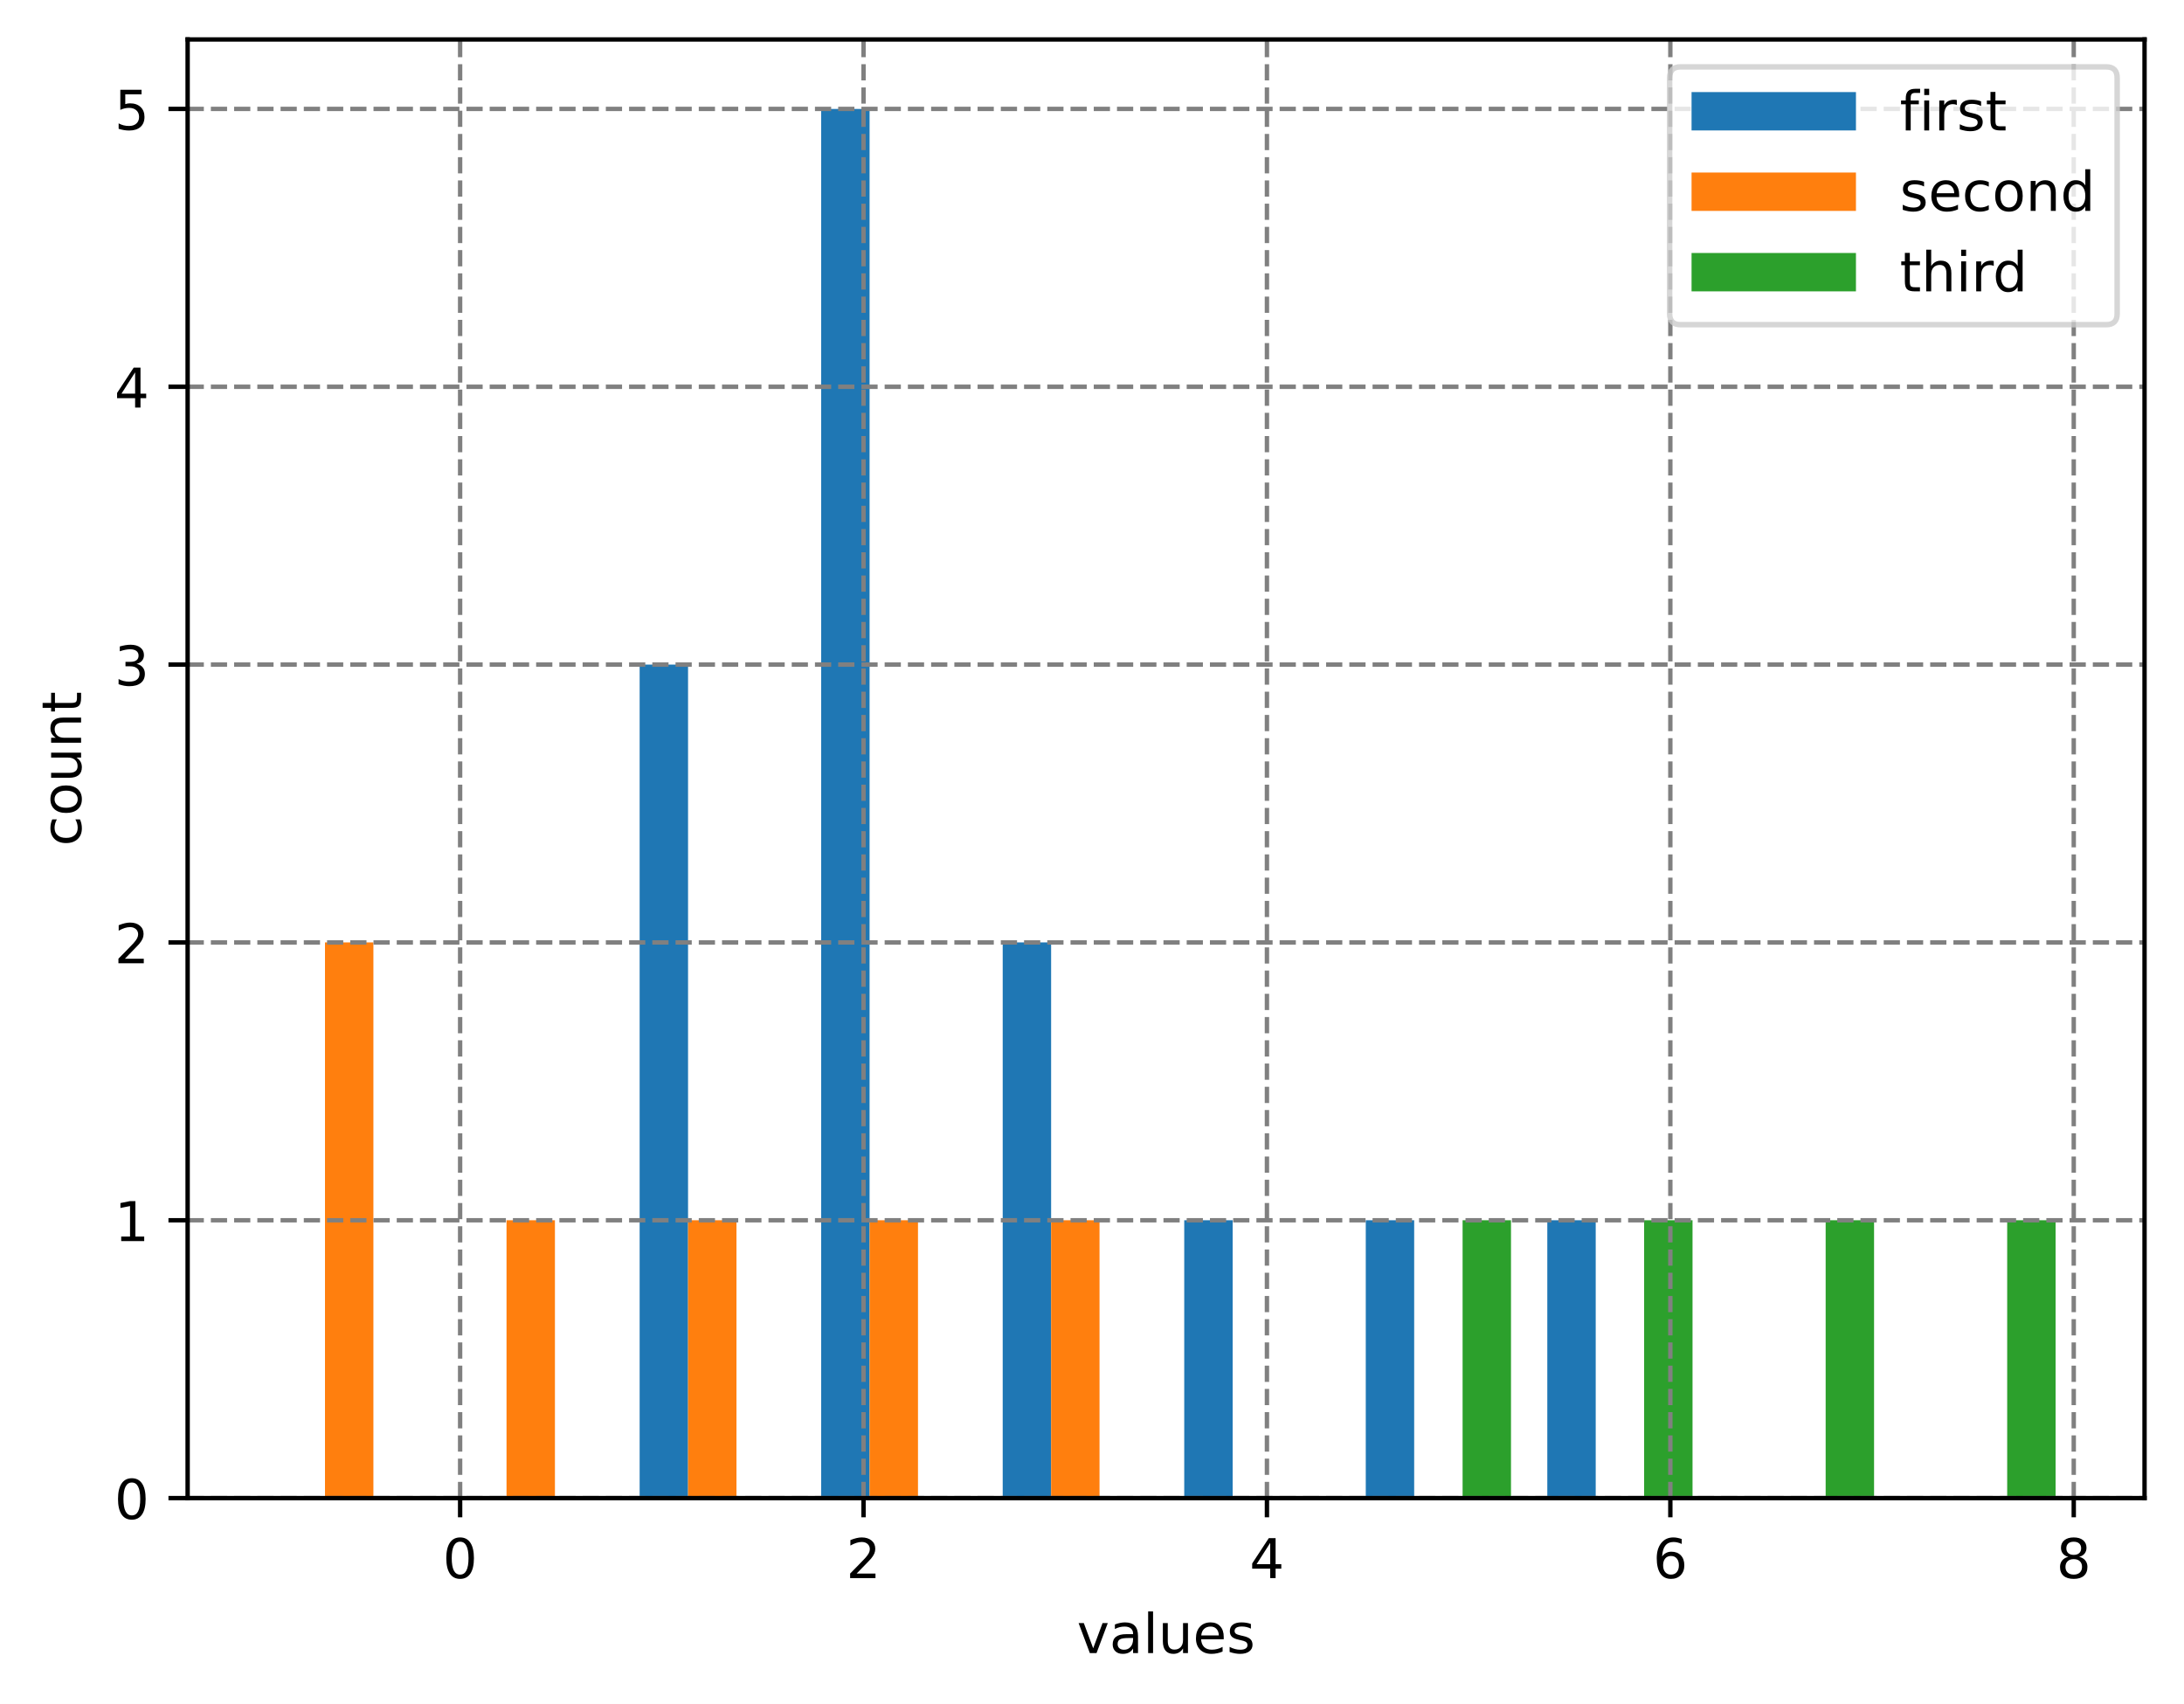
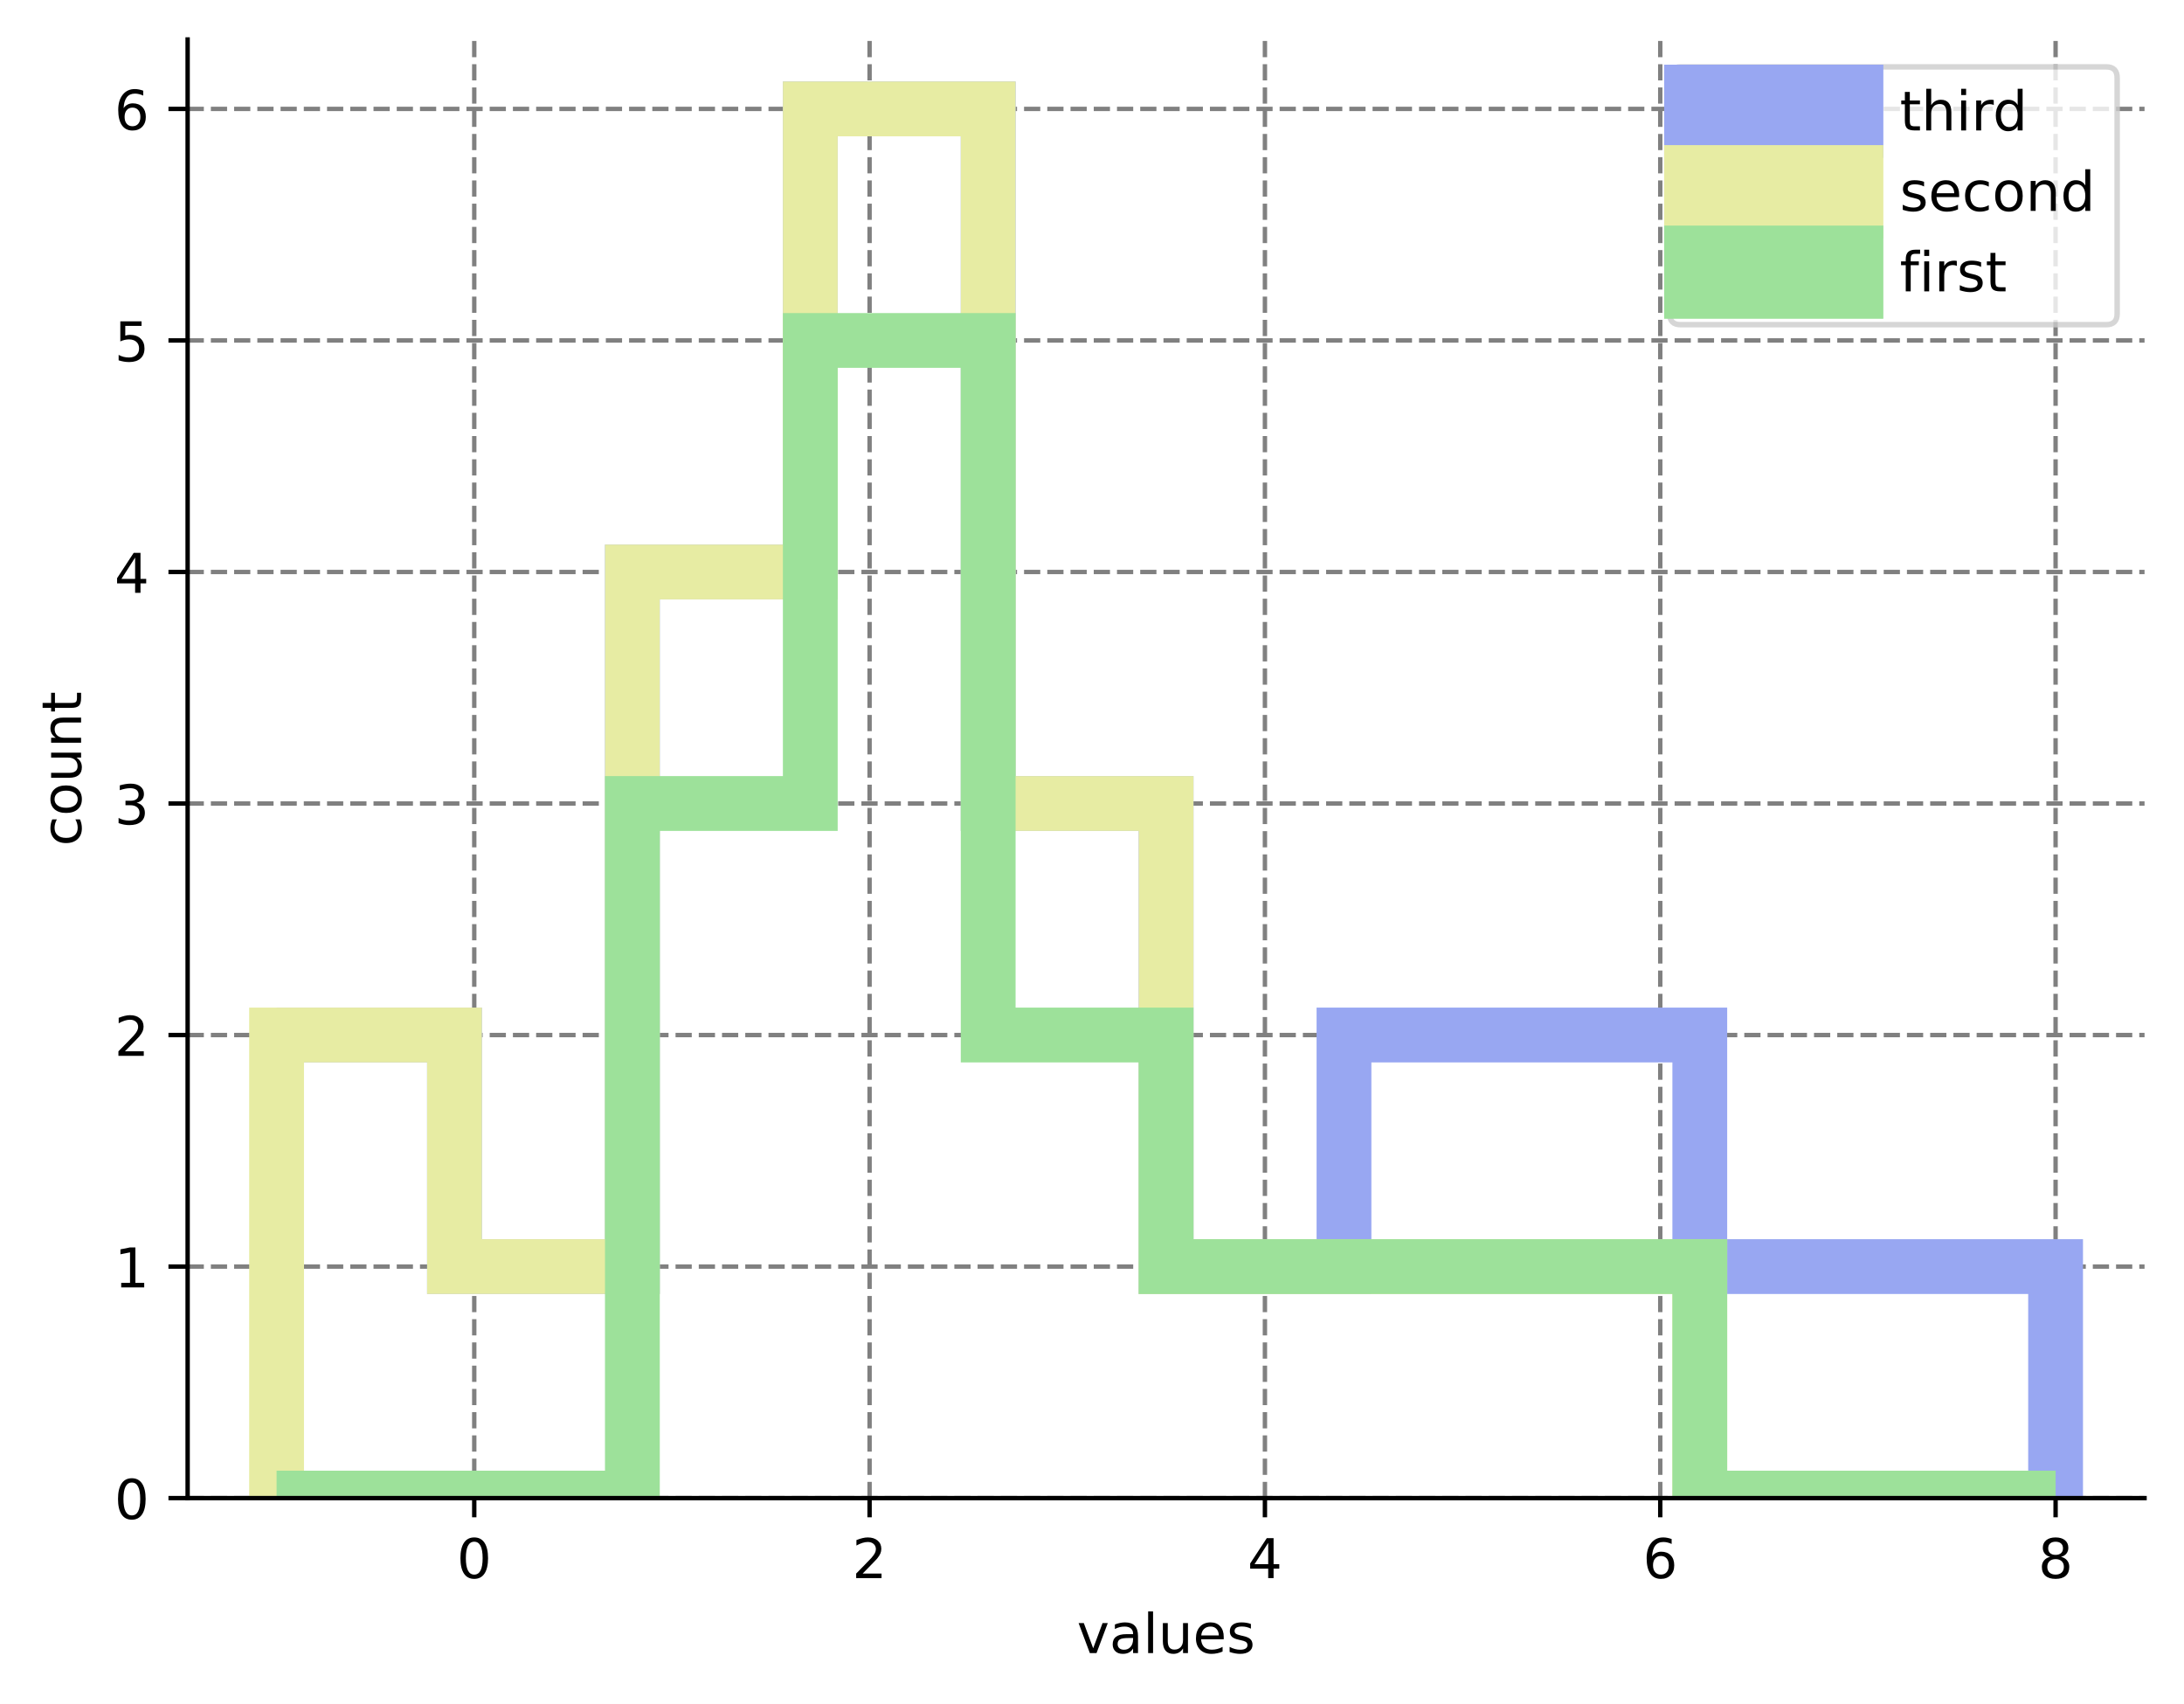
<svg xmlns="http://www.w3.org/2000/svg" xmlns:xlink="http://www.w3.org/1999/xlink" height="310.868pt" version="1.1" viewBox="0 0 398.561 310.868" width="398.561pt">
  <defs>
    <style type="text/css">*{stroke-linecap:butt;stroke-linejoin:round;}</style>
  </defs>
  <g id="figure_1">
    <g id="patch_1">
      <path d="M 0 310.868  L 398.561 310.868  L 398.561 0  L 0 0  z " style="fill:#ffffff;" />
    </g>
    <g id="axes_1">
      <g id="patch_2">
        <path d="M 34.241 273.312  L 391.361 273.312  L 391.361 7.2  L 34.241 7.2  z " style="fill:#ffffff;" />
      </g>
-       <g id="patch_3">
-         <path clip-path="url(#p61eb54acf9)" d="M 50.473 273.312  L 59.307 273.312  L 59.307 273.312  L 50.473 273.312  z " style="fill:#1f77b4;" />
-       </g>
-       <g id="patch_4">
-         <path clip-path="url(#p61eb54acf9)" d="M 83.601 273.312  L 92.436 273.312  L 92.436 273.312  L 83.601 273.312  z " style="fill:#1f77b4;" />
-       </g>
-       <g id="patch_5">
-         <path clip-path="url(#p61eb54acf9)" d="M 116.729 273.312  L 125.564 273.312  L 125.564 121.248  L 116.729 121.248  z " style="fill:#1f77b4;" />
-       </g>
-       <g id="patch_6">
-         <path clip-path="url(#p61eb54acf9)" d="M 149.857 273.312  L 158.692 273.312  L 158.692 19.872  L 149.857 19.872  z " style="fill:#1f77b4;" />
-       </g>
-       <g id="patch_7">
-         <path clip-path="url(#p61eb54acf9)" d="M 182.985 273.312  L 191.82 273.312  L 191.82 171.936  L 182.985 171.936  z " style="fill:#1f77b4;" />
-       </g>
-       <g id="patch_8">
-         <path clip-path="url(#p61eb54acf9)" d="M 216.113 273.312  L 224.948 273.312  L 224.948 222.624  L 216.113 222.624  z " style="fill:#1f77b4;" />
-       </g>
-       <g id="patch_9">
-         <path clip-path="url(#p61eb54acf9)" d="M 249.241 273.312  L 258.076 273.312  L 258.076 222.624  L 249.241 222.624  z " style="fill:#1f77b4;" />
-       </g>
-       <g id="patch_10">
-         <path clip-path="url(#p61eb54acf9)" d="M 282.369 273.312  L 291.204 273.312  L 291.204 222.624  L 282.369 222.624  z " style="fill:#1f77b4;" />
-       </g>
-       <g id="patch_11">
-         <path clip-path="url(#p61eb54acf9)" d="M 315.497 273.312  L 324.332 273.312  L 324.332 273.312  L 315.497 273.312  z " style="fill:#1f77b4;" />
-       </g>
-       <g id="patch_12">
-         <path clip-path="url(#p61eb54acf9)" d="M 348.625 273.312  L 357.46 273.312  L 357.46 273.312  L 348.625 273.312  z " style="fill:#1f77b4;" />
-       </g>
-       <g id="patch_13">
-         <path clip-path="url(#p61eb54acf9)" d="M 59.307 273.312  L 68.142 273.312  L 68.142 171.936  L 59.307 171.936  z " style="fill:#ff7f0e;" />
-       </g>
-       <g id="patch_14">
-         <path clip-path="url(#p61eb54acf9)" d="M 92.436 273.312  L 101.27 273.312  L 101.27 222.624  L 92.436 222.624  z " style="fill:#ff7f0e;" />
-       </g>
-       <g id="patch_15">
-         <path clip-path="url(#p61eb54acf9)" d="M 125.564 273.312  L 134.398 273.312  L 134.398 222.624  L 125.564 222.624  z " style="fill:#ff7f0e;" />
-       </g>
-       <g id="patch_16">
-         <path clip-path="url(#p61eb54acf9)" d="M 158.692 273.312  L 167.526 273.312  L 167.526 222.624  L 158.692 222.624  z " style="fill:#ff7f0e;" />
-       </g>
-       <g id="patch_17">
-         <path clip-path="url(#p61eb54acf9)" d="M 191.82 273.312  L 200.654 273.312  L 200.654 222.624  L 191.82 222.624  z " style="fill:#ff7f0e;" />
-       </g>
-       <g id="patch_18">
-         <path clip-path="url(#p61eb54acf9)" d="M 224.948 273.312  L 233.782 273.312  L 233.782 273.312  L 224.948 273.312  z " style="fill:#ff7f0e;" />
-       </g>
-       <g id="patch_19">
-         <path clip-path="url(#p61eb54acf9)" d="M 258.076 273.312  L 266.91 273.312  L 266.91 273.312  L 258.076 273.312  z " style="fill:#ff7f0e;" />
-       </g>
-       <g id="patch_20">
-         <path clip-path="url(#p61eb54acf9)" d="M 291.204 273.312  L 300.038 273.312  L 300.038 273.312  L 291.204 273.312  z " style="fill:#ff7f0e;" />
-       </g>
-       <g id="patch_21">
-         <path clip-path="url(#p61eb54acf9)" d="M 324.332 273.312  L 333.166 273.312  L 333.166 273.312  L 324.332 273.312  z " style="fill:#ff7f0e;" />
-       </g>
-       <g id="patch_22">
-         <path clip-path="url(#p61eb54acf9)" d="M 357.46 273.312  L 366.294 273.312  L 366.294 273.312  L 357.46 273.312  z " style="fill:#ff7f0e;" />
-       </g>
-       <g id="patch_23">
-         <path clip-path="url(#p61eb54acf9)" d="M 68.142 273.312  L 76.976 273.312  L 76.976 273.312  L 68.142 273.312  z " style="fill:#2ca02c;" />
-       </g>
-       <g id="patch_24">
-         <path clip-path="url(#p61eb54acf9)" d="M 101.27 273.312  L 110.104 273.312  L 110.104 273.312  L 101.27 273.312  z " style="fill:#2ca02c;" />
-       </g>
-       <g id="patch_25">
-         <path clip-path="url(#p61eb54acf9)" d="M 134.398 273.312  L 143.232 273.312  L 143.232 273.312  L 134.398 273.312  z " style="fill:#2ca02c;" />
-       </g>
-       <g id="patch_26">
-         <path clip-path="url(#p61eb54acf9)" d="M 167.526 273.312  L 176.36 273.312  L 176.36 273.312  L 167.526 273.312  z " style="fill:#2ca02c;" />
-       </g>
-       <g id="patch_27">
-         <path clip-path="url(#p61eb54acf9)" d="M 200.654 273.312  L 209.488 273.312  L 209.488 273.312  L 200.654 273.312  z " style="fill:#2ca02c;" />
-       </g>
-       <g id="patch_28">
-         <path clip-path="url(#p61eb54acf9)" d="M 233.782 273.312  L 242.616 273.312  L 242.616 273.312  L 233.782 273.312  z " style="fill:#2ca02c;" />
-       </g>
-       <g id="patch_29">
-         <path clip-path="url(#p61eb54acf9)" d="M 266.91 273.312  L 275.744 273.312  L 275.744 222.624  L 266.91 222.624  z " style="fill:#2ca02c;" />
-       </g>
-       <g id="patch_30">
-         <path clip-path="url(#p61eb54acf9)" d="M 300.038 273.312  L 308.872 273.312  L 308.872 222.624  L 300.038 222.624  z " style="fill:#2ca02c;" />
-       </g>
-       <g id="patch_31">
-         <path clip-path="url(#p61eb54acf9)" d="M 333.166 273.312  L 342 273.312  L 342 222.624  L 333.166 222.624  z " style="fill:#2ca02c;" />
-       </g>
-       <g id="patch_32">
-         <path clip-path="url(#p61eb54acf9)" d="M 366.294 273.312  L 375.128 273.312  L 375.128 222.624  L 366.294 222.624  z " style="fill:#2ca02c;" />
-       </g>
      <g id="matplotlib.axis_1">
        <g id="xtick_1">
          <g id="line2d_1">
-             <path clip-path="url(#p61eb54acf9)" d="M 83.969 273.312  L 83.969 7.2  " style="fill:none;stroke:#808080;stroke-dasharray:2.96,1.28;stroke-dashoffset:0;stroke-width:0.8;" />
+             <path clip-path="url(#p7c3a26504b)" d="M 86.546 273.312  L 86.546 7.2  " style="fill:none;stroke:#808080;stroke-dasharray:2.96,1.28;stroke-dashoffset:0;stroke-width:0.8;" />
          </g>
          <g id="line2d_2">
            <defs>
-               <path d="M 0 0  L 0 3.5  " id="m82c4d7fdd5" style="stroke:#000000;stroke-width:0.8;" />
-             </defs>
-             <g>
-               <use style="stroke:#000000;stroke-width:0.8;" x="83.969" xlink:href="#m82c4d7fdd5" y="273.312" />
+               <path d="M 0 0  L 0 3.5  " id="mb9ca2514c3" style="stroke:#000000;stroke-width:0.8;" />
+             </defs>
+             <g>
+               <use style="stroke:#000000;stroke-width:0.8;" x="86.546" xlink:href="#mb9ca2514c3" y="273.312" />
            </g>
          </g>
          <g id="text_1">
-             <g transform="translate(80.78821 287.9104)scale(0.1 -0.1)">
+             <g transform="translate(83.36483 287.9104)scale(0.1 -0.1)">
              <defs>
                <path d="M 31.781 66.406  Q 24.172 66.406 20.328 58.906  Q 16.5 51.422 16.5 36.375  Q 16.5 21.391 20.328 13.891  Q 24.172 6.391 31.781 6.391  Q 39.453 6.391 43.281 13.891  Q 47.125 21.391 47.125 36.375  Q 47.125 51.422 43.281 58.906  Q 39.453 66.406 31.781 66.406  z M 31.781 74.219  Q 44.047 74.219 50.516 64.516  Q 56.984 54.828 56.984 36.375  Q 56.984 17.969 50.516 8.266  Q 44.047 -1.422 31.781 -1.422  Q 19.531 -1.422 13.062 8.266  Q 6.594 17.969 6.594 36.375  Q 6.594 54.828 13.062 64.516  Q 19.531 74.219 31.781 74.219  z " id="DejaVuSans-48" />
              </defs>
              <use xlink:href="#DejaVuSans-48" />
            </g>
          </g>
        </g>
        <g id="xtick_2">
          <g id="line2d_3">
-             <path clip-path="url(#p61eb54acf9)" d="M 157.587 273.312  L 157.587 7.2  " style="fill:none;stroke:#808080;stroke-dasharray:2.96,1.28;stroke-dashoffset:0;stroke-width:0.8;" />
+             <path clip-path="url(#p7c3a26504b)" d="M 158.692 273.312  L 158.692 7.2  " style="fill:none;stroke:#808080;stroke-dasharray:2.96,1.28;stroke-dashoffset:0;stroke-width:0.8;" />
          </g>
          <g id="line2d_4">
            <g>
-               <use style="stroke:#000000;stroke-width:0.8;" x="157.587" xlink:href="#m82c4d7fdd5" y="273.312" />
+               <use style="stroke:#000000;stroke-width:0.8;" x="158.692" xlink:href="#mb9ca2514c3" y="273.312" />
            </g>
          </g>
          <g id="text_2">
-             <g transform="translate(154.406 287.9104)scale(0.1 -0.1)">
+             <g transform="translate(155.5103 287.9104)scale(0.1 -0.1)">
              <defs>
                <path d="M 19.188 8.297  L 53.609 8.297  L 53.609 0  L 7.328 0  L 7.328 8.297  Q 12.938 14.109 22.625 23.891  Q 32.328 33.688 34.812 36.531  Q 39.547 41.844 41.422 45.531  Q 43.312 49.219 43.312 52.781  Q 43.312 58.594 39.234 62.25  Q 35.156 65.922 28.609 65.922  Q 23.969 65.922 18.812 64.312  Q 13.672 62.703 7.812 59.422  L 7.812 69.391  Q 13.766 71.781 18.938 73  Q 24.125 74.219 28.422 74.219  Q 39.75 74.219 46.484 68.547  Q 53.219 62.891 53.219 53.422  Q 53.219 48.922 51.531 44.891  Q 49.859 40.875 45.406 35.406  Q 44.188 33.984 37.641 27.219  Q 31.109 20.453 19.188 8.297  z " id="DejaVuSans-50" />
              </defs>
              <use xlink:href="#DejaVuSans-50" />
            </g>
          </g>
        </g>
        <g id="xtick_3">
          <g id="line2d_5">
-             <path clip-path="url(#p61eb54acf9)" d="M 231.205 273.312  L 231.205 7.2  " style="fill:none;stroke:#808080;stroke-dasharray:2.96,1.28;stroke-dashoffset:0;stroke-width:0.8;" />
+             <path clip-path="url(#p7c3a26504b)" d="M 230.837 273.312  L 230.837 7.2  " style="fill:none;stroke:#808080;stroke-dasharray:2.96,1.28;stroke-dashoffset:0;stroke-width:0.8;" />
          </g>
          <g id="line2d_6">
            <g>
-               <use style="stroke:#000000;stroke-width:0.8;" x="231.205" xlink:href="#m82c4d7fdd5" y="273.312" />
+               <use style="stroke:#000000;stroke-width:0.8;" x="230.837" xlink:href="#mb9ca2514c3" y="273.312" />
            </g>
          </g>
          <g id="text_3">
-             <g transform="translate(228.0238 287.9104)scale(0.1 -0.1)">
+             <g transform="translate(227.6557 287.9104)scale(0.1 -0.1)">
              <defs>
                <path d="M 37.797 64.312  L 12.891 25.391  L 37.797 25.391  z M 35.203 72.906  L 47.609 72.906  L 47.609 25.391  L 58.016 25.391  L 58.016 17.188  L 47.609 17.188  L 47.609 0  L 37.797 0  L 37.797 17.188  L 4.891 17.188  L 4.891 26.703  z " id="DejaVuSans-52" />
              </defs>
              <use xlink:href="#DejaVuSans-52" />
            </g>
          </g>
        </g>
        <g id="xtick_4">
          <g id="line2d_7">
-             <path clip-path="url(#p61eb54acf9)" d="M 304.823 273.312  L 304.823 7.2  " style="fill:none;stroke:#808080;stroke-dasharray:2.96,1.28;stroke-dashoffset:0;stroke-width:0.8;" />
+             <path clip-path="url(#p7c3a26504b)" d="M 302.982 273.312  L 302.982 7.2  " style="fill:none;stroke:#808080;stroke-dasharray:2.96,1.28;stroke-dashoffset:0;stroke-width:0.8;" />
          </g>
          <g id="line2d_8">
            <g>
-               <use style="stroke:#000000;stroke-width:0.8;" x="304.823" xlink:href="#m82c4d7fdd5" y="273.312" />
+               <use style="stroke:#000000;stroke-width:0.8;" x="302.982" xlink:href="#mb9ca2514c3" y="273.312" />
            </g>
          </g>
          <g id="text_4">
-             <g transform="translate(301.6416 287.9104)scale(0.1 -0.1)">
+             <g transform="translate(299.8012 287.9104)scale(0.1 -0.1)">
              <defs>
                <path d="M 33.016 40.375  Q 26.375 40.375 22.484 35.828  Q 18.609 31.297 18.609 23.391  Q 18.609 15.531 22.484 10.953  Q 26.375 6.391 33.016 6.391  Q 39.656 6.391 43.531 10.953  Q 47.406 15.531 47.406 23.391  Q 47.406 31.297 43.531 35.828  Q 39.656 40.375 33.016 40.375  z M 52.594 71.297  L 52.594 62.312  Q 48.875 64.062 45.094 64.984  Q 41.312 65.922 37.594 65.922  Q 27.828 65.922 22.672 59.328  Q 17.531 52.734 16.797 39.406  Q 19.672 43.656 24.016 45.922  Q 28.375 48.188 33.594 48.188  Q 44.578 48.188 50.953 41.516  Q 57.328 34.859 57.328 23.391  Q 57.328 12.156 50.688 5.359  Q 44.047 -1.422 33.016 -1.422  Q 20.359 -1.422 13.672 8.266  Q 6.984 17.969 6.984 36.375  Q 6.984 53.656 15.188 63.938  Q 23.391 74.219 37.203 74.219  Q 40.922 74.219 44.703 73.484  Q 48.484 72.75 52.594 71.297  z " id="DejaVuSans-54" />
              </defs>
              <use xlink:href="#DejaVuSans-54" />
            </g>
          </g>
        </g>
        <g id="xtick_5">
          <g id="line2d_9">
-             <path clip-path="url(#p61eb54acf9)" d="M 378.441 273.312  L 378.441 7.2  " style="fill:none;stroke:#808080;stroke-dasharray:2.96,1.28;stroke-dashoffset:0;stroke-width:0.8;" />
+             <path clip-path="url(#p7c3a26504b)" d="M 375.128 273.312  L 375.128 7.2  " style="fill:none;stroke:#808080;stroke-dasharray:2.96,1.28;stroke-dashoffset:0;stroke-width:0.8;" />
          </g>
          <g id="line2d_10">
            <g>
-               <use style="stroke:#000000;stroke-width:0.8;" x="378.441" xlink:href="#m82c4d7fdd5" y="273.312" />
+               <use style="stroke:#000000;stroke-width:0.8;" x="375.128" xlink:href="#mb9ca2514c3" y="273.312" />
            </g>
          </g>
          <g id="text_5">
-             <g transform="translate(375.2594 287.9104)scale(0.1 -0.1)">
+             <g transform="translate(371.9466 287.9104)scale(0.1 -0.1)">
              <defs>
                <path d="M 31.781 34.625  Q 24.75 34.625 20.719 30.859  Q 16.703 27.094 16.703 20.516  Q 16.703 13.922 20.719 10.156  Q 24.75 6.391 31.781 6.391  Q 38.812 6.391 42.859 10.172  Q 46.922 13.969 46.922 20.516  Q 46.922 27.094 42.891 30.859  Q 38.875 34.625 31.781 34.625  z M 21.922 38.812  Q 15.578 40.375 12.031 44.719  Q 8.5 49.078 8.5 55.328  Q 8.5 64.062 14.719 69.141  Q 20.953 74.219 31.781 74.219  Q 42.672 74.219 48.875 69.141  Q 55.078 64.062 55.078 55.328  Q 55.078 49.078 51.531 44.719  Q 48 40.375 41.703 38.812  Q 48.828 37.156 52.797 32.312  Q 56.781 27.484 56.781 20.516  Q 56.781 9.906 50.312 4.234  Q 43.844 -1.422 31.781 -1.422  Q 19.734 -1.422 13.25 4.234  Q 6.781 9.906 6.781 20.516  Q 6.781 27.484 10.781 32.312  Q 14.797 37.156 21.922 38.812  z M 18.312 54.391  Q 18.312 48.734 21.844 45.562  Q 25.391 42.391 31.781 42.391  Q 38.141 42.391 41.719 45.562  Q 45.312 48.734 45.312 54.391  Q 45.312 60.062 41.719 63.234  Q 38.141 66.406 31.781 66.406  Q 25.391 66.406 21.844 63.234  Q 18.312 60.062 18.312 54.391  z " id="DejaVuSans-56" />
              </defs>
              <use xlink:href="#DejaVuSans-56" />
            </g>
          </g>
        </g>
        <g id="text_6">
          <g transform="translate(196.5381 301.5886)scale(0.1 -0.1)">
            <defs>
              <path d="M 2.984 54.688  L 12.5 54.688  L 29.594 8.797  L 46.688 54.688  L 56.203 54.688  L 35.688 0  L 23.484 0  z " id="DejaVuSans-118" />
              <path d="M 34.281 27.484  Q 23.391 27.484 19.188 25  Q 14.984 22.516 14.984 16.5  Q 14.984 11.719 18.141 8.906  Q 21.297 6.109 26.703 6.109  Q 34.188 6.109 38.703 11.406  Q 43.219 16.703 43.219 25.484  L 43.219 27.484  z M 52.203 31.203  L 52.203 0  L 43.219 0  L 43.219 8.297  Q 40.141 3.328 35.547 0.953  Q 30.953 -1.422 24.312 -1.422  Q 15.922 -1.422 10.953 3.297  Q 6 8.016 6 15.922  Q 6 25.141 12.172 29.828  Q 18.359 34.516 30.609 34.516  L 43.219 34.516  L 43.219 35.406  Q 43.219 41.609 39.141 45  Q 35.062 48.391 27.688 48.391  Q 23 48.391 18.547 47.266  Q 14.109 46.141 10.016 43.891  L 10.016 52.203  Q 14.938 54.109 19.578 55.047  Q 24.219 56 28.609 56  Q 40.484 56 46.344 49.844  Q 52.203 43.703 52.203 31.203  z " id="DejaVuSans-97" />
              <path d="M 9.422 75.984  L 18.406 75.984  L 18.406 0  L 9.422 0  z " id="DejaVuSans-108" />
              <path d="M 8.5 21.578  L 8.5 54.688  L 17.484 54.688  L 17.484 21.922  Q 17.484 14.156 20.5 10.266  Q 23.531 6.391 29.594 6.391  Q 36.859 6.391 41.078 11.031  Q 45.312 15.672 45.312 23.688  L 45.312 54.688  L 54.297 54.688  L 54.297 0  L 45.312 0  L 45.312 8.406  Q 42.047 3.422 37.719 1  Q 33.406 -1.422 27.688 -1.422  Q 18.266 -1.422 13.375 4.438  Q 8.5 10.297 8.5 21.578  z M 31.109 56  z " id="DejaVuSans-117" />
              <path d="M 56.203 29.594  L 56.203 25.203  L 14.891 25.203  Q 15.484 15.922 20.484 11.062  Q 25.484 6.203 34.422 6.203  Q 39.594 6.203 44.453 7.469  Q 49.312 8.734 54.109 11.281  L 54.109 2.781  Q 49.266 0.734 44.188 -0.344  Q 39.109 -1.422 33.891 -1.422  Q 20.797 -1.422 13.156 6.188  Q 5.516 13.812 5.516 26.812  Q 5.516 40.234 12.766 48.109  Q 20.016 56 32.328 56  Q 43.359 56 49.781 48.891  Q 56.203 41.797 56.203 29.594  z M 47.219 32.234  Q 47.125 39.594 43.094 43.984  Q 39.062 48.391 32.422 48.391  Q 24.906 48.391 20.391 44.141  Q 15.875 39.891 15.188 32.172  z " id="DejaVuSans-101" />
              <path d="M 44.281 53.078  L 44.281 44.578  Q 40.484 46.531 36.375 47.5  Q 32.281 48.484 27.875 48.484  Q 21.188 48.484 17.844 46.438  Q 14.5 44.391 14.5 40.281  Q 14.5 37.156 16.891 35.375  Q 19.281 33.594 26.516 31.984  L 29.594 31.297  Q 39.156 29.25 43.188 25.516  Q 47.219 21.781 47.219 15.094  Q 47.219 7.469 41.188 3.016  Q 35.156 -1.422 24.609 -1.422  Q 20.219 -1.422 15.453 -0.562  Q 10.688 0.297 5.422 2  L 5.422 11.281  Q 10.406 8.688 15.234 7.391  Q 20.062 6.109 24.812 6.109  Q 31.156 6.109 34.562 8.281  Q 37.984 10.453 37.984 14.406  Q 37.984 18.062 35.516 20.016  Q 33.062 21.969 24.703 23.781  L 21.578 24.516  Q 13.234 26.266 9.516 29.906  Q 5.812 33.547 5.812 39.891  Q 5.812 47.609 11.281 51.797  Q 16.75 56 26.812 56  Q 31.781 56 36.172 55.266  Q 40.578 54.547 44.281 53.078  z " id="DejaVuSans-115" />
            </defs>
            <use xlink:href="#DejaVuSans-118" />
            <use x="59.18" xlink:href="#DejaVuSans-97" />
            <use x="120.459" xlink:href="#DejaVuSans-108" />
            <use x="148.242" xlink:href="#DejaVuSans-117" />
            <use x="211.621" xlink:href="#DejaVuSans-101" />
            <use x="273.145" xlink:href="#DejaVuSans-115" />
          </g>
        </g>
      </g>
      <g id="matplotlib.axis_2">
        <g id="ytick_1">
          <g id="line2d_11">
-             <path clip-path="url(#p61eb54acf9)" d="M 34.241 273.312  L 391.361 273.312  " style="fill:none;stroke:#808080;stroke-dasharray:2.96,1.28;stroke-dashoffset:0;stroke-width:0.8;" />
+             <path clip-path="url(#p7c3a26504b)" d="M 34.241 273.312  L 391.361 273.312  " style="fill:none;stroke:#808080;stroke-dasharray:2.96,1.28;stroke-dashoffset:0;stroke-width:0.8;" />
          </g>
          <g id="line2d_12">
            <defs>
-               <path d="M 0 0  L -3.5 0  " id="m55aa98c0f5" style="stroke:#000000;stroke-width:0.8;" />
-             </defs>
-             <g>
-               <use style="stroke:#000000;stroke-width:0.8;" x="34.241" xlink:href="#m55aa98c0f5" y="273.312" />
+               <path d="M 0 0  L -3.5 0  " id="me41e10d5e3" style="stroke:#000000;stroke-width:0.8;" />
+             </defs>
+             <g>
+               <use style="stroke:#000000;stroke-width:0.8;" x="34.241" xlink:href="#me41e10d5e3" y="273.312" />
            </g>
          </g>
          <g id="text_7">
            <g transform="translate(20.87813 277.1112)scale(0.1 -0.1)">
              <use xlink:href="#DejaVuSans-48" />
            </g>
          </g>
        </g>
        <g id="ytick_2">
          <g id="line2d_13">
-             <path clip-path="url(#p61eb54acf9)" d="M 34.241 222.624  L 391.361 222.624  " style="fill:none;stroke:#808080;stroke-dasharray:2.96,1.28;stroke-dashoffset:0;stroke-width:0.8;" />
+             <path clip-path="url(#p7c3a26504b)" d="M 34.241 231.072  L 391.361 231.072  " style="fill:none;stroke:#808080;stroke-dasharray:2.96,1.28;stroke-dashoffset:0;stroke-width:0.8;" />
          </g>
          <g id="line2d_14">
            <g>
-               <use style="stroke:#000000;stroke-width:0.8;" x="34.241" xlink:href="#m55aa98c0f5" y="222.624" />
+               <use style="stroke:#000000;stroke-width:0.8;" x="34.241" xlink:href="#me41e10d5e3" y="231.072" />
            </g>
          </g>
          <g id="text_8">
-             <g transform="translate(20.87813 226.4232)scale(0.1 -0.1)">
+             <g transform="translate(20.87813 234.8712)scale(0.1 -0.1)">
              <defs>
                <path d="M 12.406 8.297  L 28.516 8.297  L 28.516 63.922  L 10.984 60.406  L 10.984 69.391  L 28.422 72.906  L 38.281 72.906  L 38.281 8.297  L 54.391 8.297  L 54.391 0  L 12.406 0  z " id="DejaVuSans-49" />
              </defs>
              <use xlink:href="#DejaVuSans-49" />
            </g>
          </g>
        </g>
        <g id="ytick_3">
          <g id="line2d_15">
-             <path clip-path="url(#p61eb54acf9)" d="M 34.241 171.936  L 391.361 171.936  " style="fill:none;stroke:#808080;stroke-dasharray:2.96,1.28;stroke-dashoffset:0;stroke-width:0.8;" />
+             <path clip-path="url(#p7c3a26504b)" d="M 34.241 188.832  L 391.361 188.832  " style="fill:none;stroke:#808080;stroke-dasharray:2.96,1.28;stroke-dashoffset:0;stroke-width:0.8;" />
          </g>
          <g id="line2d_16">
            <g>
-               <use style="stroke:#000000;stroke-width:0.8;" x="34.241" xlink:href="#m55aa98c0f5" y="171.936" />
+               <use style="stroke:#000000;stroke-width:0.8;" x="34.241" xlink:href="#me41e10d5e3" y="188.832" />
            </g>
          </g>
          <g id="text_9">
-             <g transform="translate(20.87813 175.7352)scale(0.1 -0.1)">
+             <g transform="translate(20.87813 192.6312)scale(0.1 -0.1)">
              <use xlink:href="#DejaVuSans-50" />
            </g>
          </g>
        </g>
        <g id="ytick_4">
          <g id="line2d_17">
-             <path clip-path="url(#p61eb54acf9)" d="M 34.241 121.248  L 391.361 121.248  " style="fill:none;stroke:#808080;stroke-dasharray:2.96,1.28;stroke-dashoffset:0;stroke-width:0.8;" />
+             <path clip-path="url(#p7c3a26504b)" d="M 34.241 146.592  L 391.361 146.592  " style="fill:none;stroke:#808080;stroke-dasharray:2.96,1.28;stroke-dashoffset:0;stroke-width:0.8;" />
          </g>
          <g id="line2d_18">
            <g>
-               <use style="stroke:#000000;stroke-width:0.8;" x="34.241" xlink:href="#m55aa98c0f5" y="121.248" />
+               <use style="stroke:#000000;stroke-width:0.8;" x="34.241" xlink:href="#me41e10d5e3" y="146.592" />
            </g>
          </g>
          <g id="text_10">
-             <g transform="translate(20.87813 125.0472)scale(0.1 -0.1)">
+             <g transform="translate(20.87813 150.3912)scale(0.1 -0.1)">
              <defs>
                <path d="M 40.578 39.312  Q 47.656 37.797 51.625 33  Q 55.609 28.219 55.609 21.188  Q 55.609 10.406 48.188 4.484  Q 40.766 -1.422 27.094 -1.422  Q 22.516 -1.422 17.656 -0.516  Q 12.797 0.391 7.625 2.203  L 7.625 11.719  Q 11.719 9.328 16.594 8.109  Q 21.484 6.891 26.812 6.891  Q 36.078 6.891 40.938 10.547  Q 45.797 14.203 45.797 21.188  Q 45.797 27.641 41.281 31.266  Q 36.766 34.906 28.719 34.906  L 20.219 34.906  L 20.219 43.016  L 29.109 43.016  Q 36.375 43.016 40.234 45.922  Q 44.094 48.828 44.094 54.297  Q 44.094 59.906 40.109 62.906  Q 36.141 65.922 28.719 65.922  Q 24.656 65.922 20.016 65.031  Q 15.375 64.156 9.812 62.312  L 9.812 71.094  Q 15.438 72.656 20.344 73.438  Q 25.25 74.219 29.594 74.219  Q 40.828 74.219 47.359 69.109  Q 53.906 64.016 53.906 55.328  Q 53.906 49.266 50.438 45.094  Q 46.969 40.922 40.578 39.312  z " id="DejaVuSans-51" />
              </defs>
              <use xlink:href="#DejaVuSans-51" />
            </g>
          </g>
        </g>
        <g id="ytick_5">
          <g id="line2d_19">
-             <path clip-path="url(#p61eb54acf9)" d="M 34.241 70.56  L 391.361 70.56  " style="fill:none;stroke:#808080;stroke-dasharray:2.96,1.28;stroke-dashoffset:0;stroke-width:0.8;" />
+             <path clip-path="url(#p7c3a26504b)" d="M 34.241 104.352  L 391.361 104.352  " style="fill:none;stroke:#808080;stroke-dasharray:2.96,1.28;stroke-dashoffset:0;stroke-width:0.8;" />
          </g>
          <g id="line2d_20">
            <g>
-               <use style="stroke:#000000;stroke-width:0.8;" x="34.241" xlink:href="#m55aa98c0f5" y="70.56" />
+               <use style="stroke:#000000;stroke-width:0.8;" x="34.241" xlink:href="#me41e10d5e3" y="104.352" />
            </g>
          </g>
          <g id="text_11">
-             <g transform="translate(20.87813 74.35922)scale(0.1 -0.1)">
+             <g transform="translate(20.87813 108.1512)scale(0.1 -0.1)">
              <use xlink:href="#DejaVuSans-52" />
            </g>
          </g>
        </g>
        <g id="ytick_6">
          <g id="line2d_21">
-             <path clip-path="url(#p61eb54acf9)" d="M 34.241 19.872  L 391.361 19.872  " style="fill:none;stroke:#808080;stroke-dasharray:2.96,1.28;stroke-dashoffset:0;stroke-width:0.8;" />
+             <path clip-path="url(#p7c3a26504b)" d="M 34.241 62.112  L 391.361 62.112  " style="fill:none;stroke:#808080;stroke-dasharray:2.96,1.28;stroke-dashoffset:0;stroke-width:0.8;" />
          </g>
          <g id="line2d_22">
            <g>
-               <use style="stroke:#000000;stroke-width:0.8;" x="34.241" xlink:href="#m55aa98c0f5" y="19.872" />
+               <use style="stroke:#000000;stroke-width:0.8;" x="34.241" xlink:href="#me41e10d5e3" y="62.112" />
            </g>
          </g>
          <g id="text_12">
+             <g transform="translate(20.87813 65.91122)scale(0.1 -0.1)">
+               <defs>
+                 <path d="M 10.797 72.906  L 49.516 72.906  L 49.516 64.594  L 19.828 64.594  L 19.828 46.734  Q 21.969 47.469 24.109 47.828  Q 26.266 48.188 28.422 48.188  Q 40.625 48.188 47.75 41.5  Q 54.891 34.812 54.891 23.391  Q 54.891 11.625 47.562 5.094  Q 40.234 -1.422 26.906 -1.422  Q 22.312 -1.422 17.547 -0.641  Q 12.797 0.141 7.719 1.703  L 7.719 11.625  Q 12.109 9.234 16.797 8.062  Q 21.484 6.891 26.703 6.891  Q 35.156 6.891 40.078 11.328  Q 45.016 15.766 45.016 23.391  Q 45.016 31 40.078 35.438  Q 35.156 39.891 26.703 39.891  Q 22.75 39.891 18.812 39.016  Q 14.891 38.141 10.797 36.281  z " id="DejaVuSans-53" />
+               </defs>
+               <use xlink:href="#DejaVuSans-53" />
+             </g>
+           </g>
+         </g>
+         <g id="ytick_7">
+           <g id="line2d_23">
+             <path clip-path="url(#p7c3a26504b)" d="M 34.241 19.872  L 391.361 19.872  " style="fill:none;stroke:#808080;stroke-dasharray:2.96,1.28;stroke-dashoffset:0;stroke-width:0.8;" />
+           </g>
+           <g id="line2d_24">
+             <g>
+               <use style="stroke:#000000;stroke-width:0.8;" x="34.241" xlink:href="#me41e10d5e3" y="19.872" />
+             </g>
+           </g>
+           <g id="text_13">
            <g transform="translate(20.87813 23.67122)scale(0.1 -0.1)">
-               <defs>
-                 <path d="M 10.797 72.906  L 49.516 72.906  L 49.516 64.594  L 19.828 64.594  L 19.828 46.734  Q 21.969 47.469 24.109 47.828  Q 26.266 48.188 28.422 48.188  Q 40.625 48.188 47.75 41.5  Q 54.891 34.812 54.891 23.391  Q 54.891 11.625 47.562 5.094  Q 40.234 -1.422 26.906 -1.422  Q 22.312 -1.422 17.547 -0.641  Q 12.797 0.141 7.719 1.703  L 7.719 11.625  Q 12.109 9.234 16.797 8.062  Q 21.484 6.891 26.703 6.891  Q 35.156 6.891 40.078 11.328  Q 45.016 15.766 45.016 23.391  Q 45.016 31 40.078 35.438  Q 35.156 39.891 26.703 39.891  Q 22.75 39.891 18.812 39.016  Q 14.891 38.141 10.797 36.281  z " id="DejaVuSans-53" />
-               </defs>
-               <use xlink:href="#DejaVuSans-53" />
-             </g>
-           </g>
-         </g>
-         <g id="text_13">
+               <use xlink:href="#DejaVuSans-54" />
+             </g>
+           </g>
+         </g>
+         <g id="text_14">
          <g transform="translate(14.79844 154.3622)rotate(-90)scale(0.1 -0.1)">
            <defs>
              <path d="M 48.781 52.594  L 48.781 44.188  Q 44.969 46.297 41.141 47.344  Q 37.312 48.391 33.406 48.391  Q 24.656 48.391 19.812 42.844  Q 14.984 37.312 14.984 27.297  Q 14.984 17.281 19.812 11.734  Q 24.656 6.203 33.406 6.203  Q 37.312 6.203 41.141 7.25  Q 44.969 8.297 48.781 10.406  L 48.781 2.094  Q 45.016 0.344 40.984 -0.531  Q 36.969 -1.422 32.422 -1.422  Q 20.062 -1.422 12.781 6.344  Q 5.516 14.109 5.516 27.297  Q 5.516 40.672 12.859 48.328  Q 20.219 56 33.016 56  Q 37.156 56 41.109 55.141  Q 45.062 54.297 48.781 52.594  z " id="DejaVuSans-99" />
              <path d="M 30.609 48.391  Q 23.391 48.391 19.188 42.75  Q 14.984 37.109 14.984 27.297  Q 14.984 17.484 19.156 11.844  Q 23.344 6.203 30.609 6.203  Q 37.797 6.203 41.984 11.859  Q 46.188 17.531 46.188 27.297  Q 46.188 37.016 41.984 42.703  Q 37.797 48.391 30.609 48.391  z M 30.609 56  Q 42.328 56 49.016 48.375  Q 55.719 40.766 55.719 27.297  Q 55.719 13.875 49.016 6.219  Q 42.328 -1.422 30.609 -1.422  Q 18.844 -1.422 12.172 6.219  Q 5.516 13.875 5.516 27.297  Q 5.516 40.766 12.172 48.375  Q 18.844 56 30.609 56  z " id="DejaVuSans-111" />
              <path d="M 54.891 33.016  L 54.891 0  L 45.906 0  L 45.906 32.719  Q 45.906 40.484 42.875 44.328  Q 39.844 48.188 33.797 48.188  Q 26.516 48.188 22.312 43.547  Q 18.109 38.922 18.109 30.906  L 18.109 0  L 9.078 0  L 9.078 54.688  L 18.109 54.688  L 18.109 46.188  Q 21.344 51.125 25.703 53.562  Q 30.078 56 35.797 56  Q 45.219 56 50.047 50.172  Q 54.891 44.344 54.891 33.016  z " id="DejaVuSans-110" />
              <path d="M 18.312 70.219  L 18.312 54.688  L 36.812 54.688  L 36.812 47.703  L 18.312 47.703  L 18.312 18.016  Q 18.312 11.328 20.141 9.422  Q 21.969 7.516 27.594 7.516  L 36.812 7.516  L 36.812 0  L 27.594 0  Q 17.188 0 13.234 3.875  Q 9.281 7.766 9.281 18.016  L 9.281 47.703  L 2.688 47.703  L 2.688 54.688  L 9.281 54.688  L 9.281 70.219  z " id="DejaVuSans-116" />
            </defs>
            <use xlink:href="#DejaVuSans-99" />
            <use x="54.98" xlink:href="#DejaVuSans-111" />
            <use x="116.162" xlink:href="#DejaVuSans-117" />
            <use x="179.541" xlink:href="#DejaVuSans-110" />
            <use x="242.92" xlink:href="#DejaVuSans-116" />
          </g>
        </g>
      </g>
-       <g id="patch_33">
+       <g id="patch_3">
+         <path clip-path="url(#p7c3a26504b)" d="M 50.473 188.832  L 50.473 188.832  L 82.939 188.832  L 82.939 231.072  L 115.404 231.072  L 115.404 104.352  L 147.87 104.352  L 147.87 19.872  L 180.335 19.872  L 180.335 146.592  L 212.801 146.592  L 212.801 231.072  L 245.266 231.072  L 245.266 188.832  L 277.732 188.832  L 277.732 188.832  L 310.197 188.832  L 310.197 231.072  L 342.662 231.072  L 342.662 231.072  L 375.128 231.072  L 375.128 273.312  " style="fill:none;stroke:#98a7f2;stroke-linejoin:miter;stroke-width:10;" />
+       </g>
+       <g id="patch_4">
+         <path clip-path="url(#p7c3a26504b)" d="M 50.473 273.312  L 50.473 188.832  L 82.939 188.832  L 82.939 231.072  L 115.404 231.072  L 115.404 104.352  L 147.87 104.352  L 147.87 19.872  L 180.335 19.872  L 180.335 146.592  L 212.801 146.592  L 212.801 231.072  L 245.266 231.072  L 245.266 231.072  L 277.732 231.072  L 277.732 231.072  L 310.197 231.072  L 310.197 273.312  L 342.662 273.312  L 342.662 273.312  L 375.128 273.312  L 375.128 273.312  " style="fill:none;stroke:#e7eca3;stroke-linejoin:miter;stroke-width:10;" />
+       </g>
+       <g id="patch_5">
+         <path clip-path="url(#p7c3a26504b)" d="M 50.473 273.312  L 50.473 273.312  L 82.939 273.312  L 82.939 273.312  L 115.404 273.312  L 115.404 146.592  L 147.87 146.592  L 147.87 62.112  L 180.335 62.112  L 180.335 188.832  L 212.801 188.832  L 212.801 231.072  L 245.266 231.072  L 245.266 231.072  L 277.732 231.072  L 277.732 231.072  L 310.197 231.072  L 310.197 273.312  L 342.662 273.312  L 342.662 273.312  L 375.128 273.312  L 375.128 273.312  " style="fill:none;stroke:#9de19a;stroke-linejoin:miter;stroke-width:10;" />
+       </g>
+       <g id="patch_6">
        <path d="M 34.241 273.312  L 34.241 7.2  " style="fill:none;stroke:#000000;stroke-linecap:square;stroke-linejoin:miter;stroke-width:0.8;" />
      </g>
-       <g id="patch_34">
-         <path d="M 391.361 273.312  L 391.361 7.2  " style="fill:none;stroke:#000000;stroke-linecap:square;stroke-linejoin:miter;stroke-width:0.8;" />
-       </g>
-       <g id="patch_35">
+       <g id="patch_7">
        <path d="M 34.241 273.312  L 391.361 273.312  " style="fill:none;stroke:#000000;stroke-linecap:square;stroke-linejoin:miter;stroke-width:0.8;" />
      </g>
-       <g id="patch_36">
-         <path d="M 34.241 7.2  L 391.361 7.2  " style="fill:none;stroke:#000000;stroke-linecap:square;stroke-linejoin:miter;stroke-width:0.8;" />
-       </g>
      <g id="legend_1">
-         <g id="patch_37">
+         <g id="patch_8">
          <path d="M 306.695 59.234  L 384.361 59.234  Q 386.361 59.234 386.361 57.234  L 386.361 14.2  Q 386.361 12.2 384.361 12.2  L 306.695 12.2  Q 304.695 12.2 304.695 14.2  L 304.695 57.234  Q 304.695 59.234 306.695 59.234  z " style="fill:#ffffff;opacity:0.8;stroke:#cccccc;stroke-linejoin:miter;" />
        </g>
-         <g id="patch_38">
-           <path d="M 308.695 23.798  L 338.695 23.798  L 338.695 16.798  L 308.695 16.798  z " style="fill:#1f77b4;" />
-         </g>
-         <g id="text_14">
+         <g id="patch_9">
+           <path d="M 308.695 23.798  L 338.695 23.798  L 338.695 16.798  L 308.695 16.798  z " style="fill:none;stroke:#98a7f2;stroke-linejoin:miter;stroke-width:10;" />
+         </g>
+         <g id="text_15">
          <g transform="translate(346.695 23.79844)scale(0.1 -0.1)">
            <defs>
-               <path d="M 37.109 75.984  L 37.109 68.5  L 28.516 68.5  Q 23.688 68.5 21.797 66.547  Q 19.922 64.594 19.922 59.516  L 19.922 54.688  L 34.719 54.688  L 34.719 47.703  L 19.922 47.703  L 19.922 0  L 10.891 0  L 10.891 47.703  L 2.297 47.703  L 2.297 54.688  L 10.891 54.688  L 10.891 58.5  Q 10.891 67.625 15.141 71.797  Q 19.391 75.984 28.609 75.984  z " id="DejaVuSans-102" />
+               <path d="M 54.891 33.016  L 54.891 0  L 45.906 0  L 45.906 32.719  Q 45.906 40.484 42.875 44.328  Q 39.844 48.188 33.797 48.188  Q 26.516 48.188 22.312 43.547  Q 18.109 38.922 18.109 30.906  L 18.109 0  L 9.078 0  L 9.078 75.984  L 18.109 75.984  L 18.109 46.188  Q 21.344 51.125 25.703 53.562  Q 30.078 56 35.797 56  Q 45.219 56 50.047 50.172  Q 54.891 44.344 54.891 33.016  z " id="DejaVuSans-104" />
              <path d="M 9.422 54.688  L 18.406 54.688  L 18.406 0  L 9.422 0  z M 9.422 75.984  L 18.406 75.984  L 18.406 64.594  L 9.422 64.594  z " id="DejaVuSans-105" />
              <path d="M 41.109 46.297  Q 39.594 47.172 37.812 47.578  Q 36.031 48 33.891 48  Q 26.266 48 22.188 43.047  Q 18.109 38.094 18.109 28.812  L 18.109 0  L 9.078 0  L 9.078 54.688  L 18.109 54.688  L 18.109 46.188  Q 20.953 51.172 25.484 53.578  Q 30.031 56 36.531 56  Q 37.453 56 38.578 55.875  Q 39.703 55.766 41.062 55.516  z " id="DejaVuSans-114" />
-             </defs>
-             <use xlink:href="#DejaVuSans-102" />
-             <use x="35.205" xlink:href="#DejaVuSans-105" />
-             <use x="62.988" xlink:href="#DejaVuSans-114" />
-             <use x="104.102" xlink:href="#DejaVuSans-115" />
-             <use x="156.201" xlink:href="#DejaVuSans-116" />
-           </g>
-         </g>
-         <g id="patch_39">
-           <path d="M 308.695 38.477  L 338.695 38.477  L 338.695 31.477  L 308.695 31.477  z " style="fill:#ff7f0e;" />
-         </g>
-         <g id="text_15">
+               <path d="M 45.406 46.391  L 45.406 75.984  L 54.391 75.984  L 54.391 0  L 45.406 0  L 45.406 8.203  Q 42.578 3.328 38.25 0.953  Q 33.938 -1.422 27.875 -1.422  Q 17.969 -1.422 11.734 6.484  Q 5.516 14.406 5.516 27.297  Q 5.516 40.188 11.734 48.094  Q 17.969 56 27.875 56  Q 33.938 56 38.25 53.625  Q 42.578 51.266 45.406 46.391  z M 14.797 27.297  Q 14.797 17.391 18.875 11.75  Q 22.953 6.109 30.078 6.109  Q 37.203 6.109 41.297 11.75  Q 45.406 17.391 45.406 27.297  Q 45.406 37.203 41.297 42.844  Q 37.203 48.484 30.078 48.484  Q 22.953 48.484 18.875 42.844  Q 14.797 37.203 14.797 27.297  z " id="DejaVuSans-100" />
+             </defs>
+             <use xlink:href="#DejaVuSans-116" />
+             <use x="39.209" xlink:href="#DejaVuSans-104" />
+             <use x="102.588" xlink:href="#DejaVuSans-105" />
+             <use x="130.371" xlink:href="#DejaVuSans-114" />
+             <use x="169.734" xlink:href="#DejaVuSans-100" />
+           </g>
+         </g>
+         <g id="patch_10">
+           <path d="M 308.695 38.477  L 338.695 38.477  L 338.695 31.477  L 308.695 31.477  z " style="fill:none;stroke:#e7eca3;stroke-linejoin:miter;stroke-width:10;" />
+         </g>
+         <g id="text_16">
          <g transform="translate(346.695 38.47656)scale(0.1 -0.1)">
-             <defs>
-               <path d="M 45.406 46.391  L 45.406 75.984  L 54.391 75.984  L 54.391 0  L 45.406 0  L 45.406 8.203  Q 42.578 3.328 38.25 0.953  Q 33.938 -1.422 27.875 -1.422  Q 17.969 -1.422 11.734 6.484  Q 5.516 14.406 5.516 27.297  Q 5.516 40.188 11.734 48.094  Q 17.969 56 27.875 56  Q 33.938 56 38.25 53.625  Q 42.578 51.266 45.406 46.391  z M 14.797 27.297  Q 14.797 17.391 18.875 11.75  Q 22.953 6.109 30.078 6.109  Q 37.203 6.109 41.297 11.75  Q 45.406 17.391 45.406 27.297  Q 45.406 37.203 41.297 42.844  Q 37.203 48.484 30.078 48.484  Q 22.953 48.484 18.875 42.844  Q 14.797 37.203 14.797 27.297  z " id="DejaVuSans-100" />
-             </defs>
            <use xlink:href="#DejaVuSans-115" />
            <use x="52.1" xlink:href="#DejaVuSans-101" />
            <use x="113.623" xlink:href="#DejaVuSans-99" />
            <use x="168.604" xlink:href="#DejaVuSans-111" />
            <use x="229.785" xlink:href="#DejaVuSans-110" />
            <use x="293.164" xlink:href="#DejaVuSans-100" />
          </g>
        </g>
-         <g id="patch_40">
-           <path d="M 308.695 53.155  L 338.695 53.155  L 338.695 46.155  L 308.695 46.155  z " style="fill:#2ca02c;" />
-         </g>
-         <g id="text_16">
+         <g id="patch_11">
+           <path d="M 308.695 53.155  L 338.695 53.155  L 338.695 46.155  L 308.695 46.155  z " style="fill:none;stroke:#9de19a;stroke-linejoin:miter;stroke-width:10;" />
+         </g>
+         <g id="text_17">
          <g transform="translate(346.695 53.15469)scale(0.1 -0.1)">
            <defs>
-               <path d="M 54.891 33.016  L 54.891 0  L 45.906 0  L 45.906 32.719  Q 45.906 40.484 42.875 44.328  Q 39.844 48.188 33.797 48.188  Q 26.516 48.188 22.312 43.547  Q 18.109 38.922 18.109 30.906  L 18.109 0  L 9.078 0  L 9.078 75.984  L 18.109 75.984  L 18.109 46.188  Q 21.344 51.125 25.703 53.562  Q 30.078 56 35.797 56  Q 45.219 56 50.047 50.172  Q 54.891 44.344 54.891 33.016  z " id="DejaVuSans-104" />
-             </defs>
-             <use xlink:href="#DejaVuSans-116" />
-             <use x="39.209" xlink:href="#DejaVuSans-104" />
-             <use x="102.588" xlink:href="#DejaVuSans-105" />
-             <use x="130.371" xlink:href="#DejaVuSans-114" />
-             <use x="169.734" xlink:href="#DejaVuSans-100" />
+               <path d="M 37.109 75.984  L 37.109 68.5  L 28.516 68.5  Q 23.688 68.5 21.797 66.547  Q 19.922 64.594 19.922 59.516  L 19.922 54.688  L 34.719 54.688  L 34.719 47.703  L 19.922 47.703  L 19.922 0  L 10.891 0  L 10.891 47.703  L 2.297 47.703  L 2.297 54.688  L 10.891 54.688  L 10.891 58.5  Q 10.891 67.625 15.141 71.797  Q 19.391 75.984 28.609 75.984  z " id="DejaVuSans-102" />
+             </defs>
+             <use xlink:href="#DejaVuSans-102" />
+             <use x="35.205" xlink:href="#DejaVuSans-105" />
+             <use x="62.988" xlink:href="#DejaVuSans-114" />
+             <use x="104.102" xlink:href="#DejaVuSans-115" />
+             <use x="156.201" xlink:href="#DejaVuSans-116" />
          </g>
        </g>
      </g>
    </g>
  </g>
  <defs>
-     <clipPath id="p61eb54acf9">
+     <clipPath id="p7c3a26504b">
      <rect height="266.112" width="357.12" x="34.241" y="7.2" />
    </clipPath>
  </defs>
</svg>
